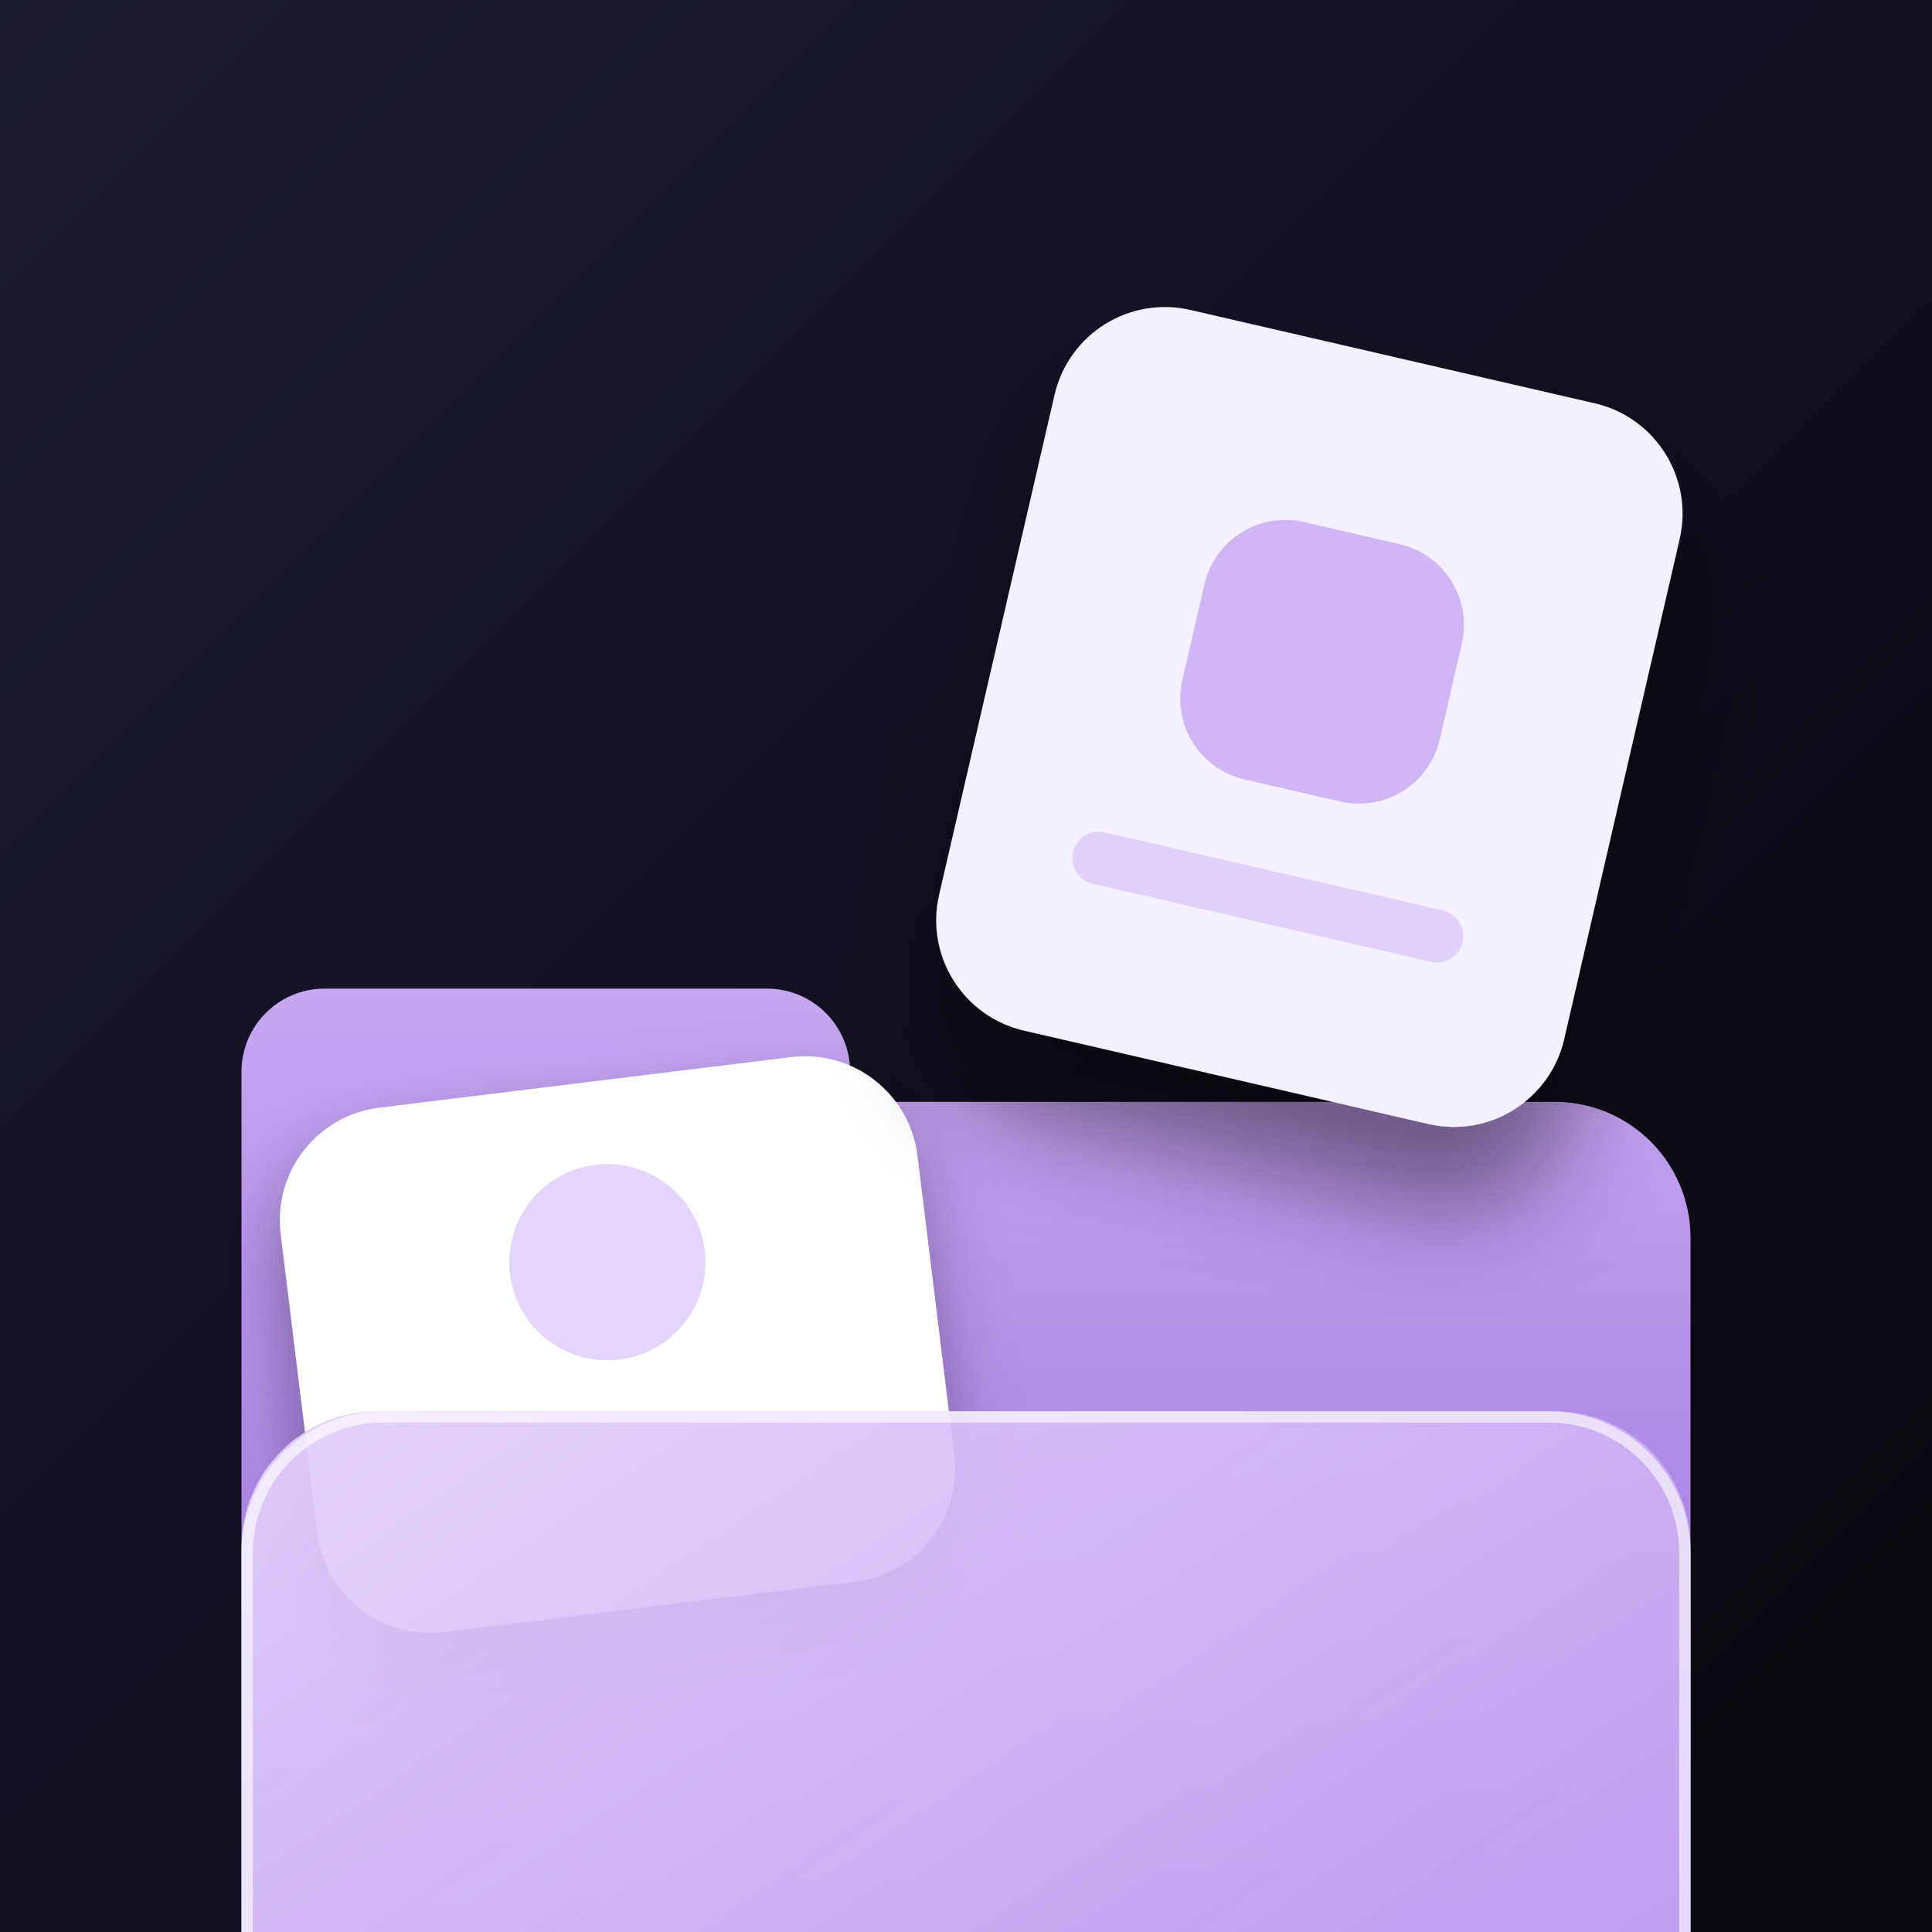
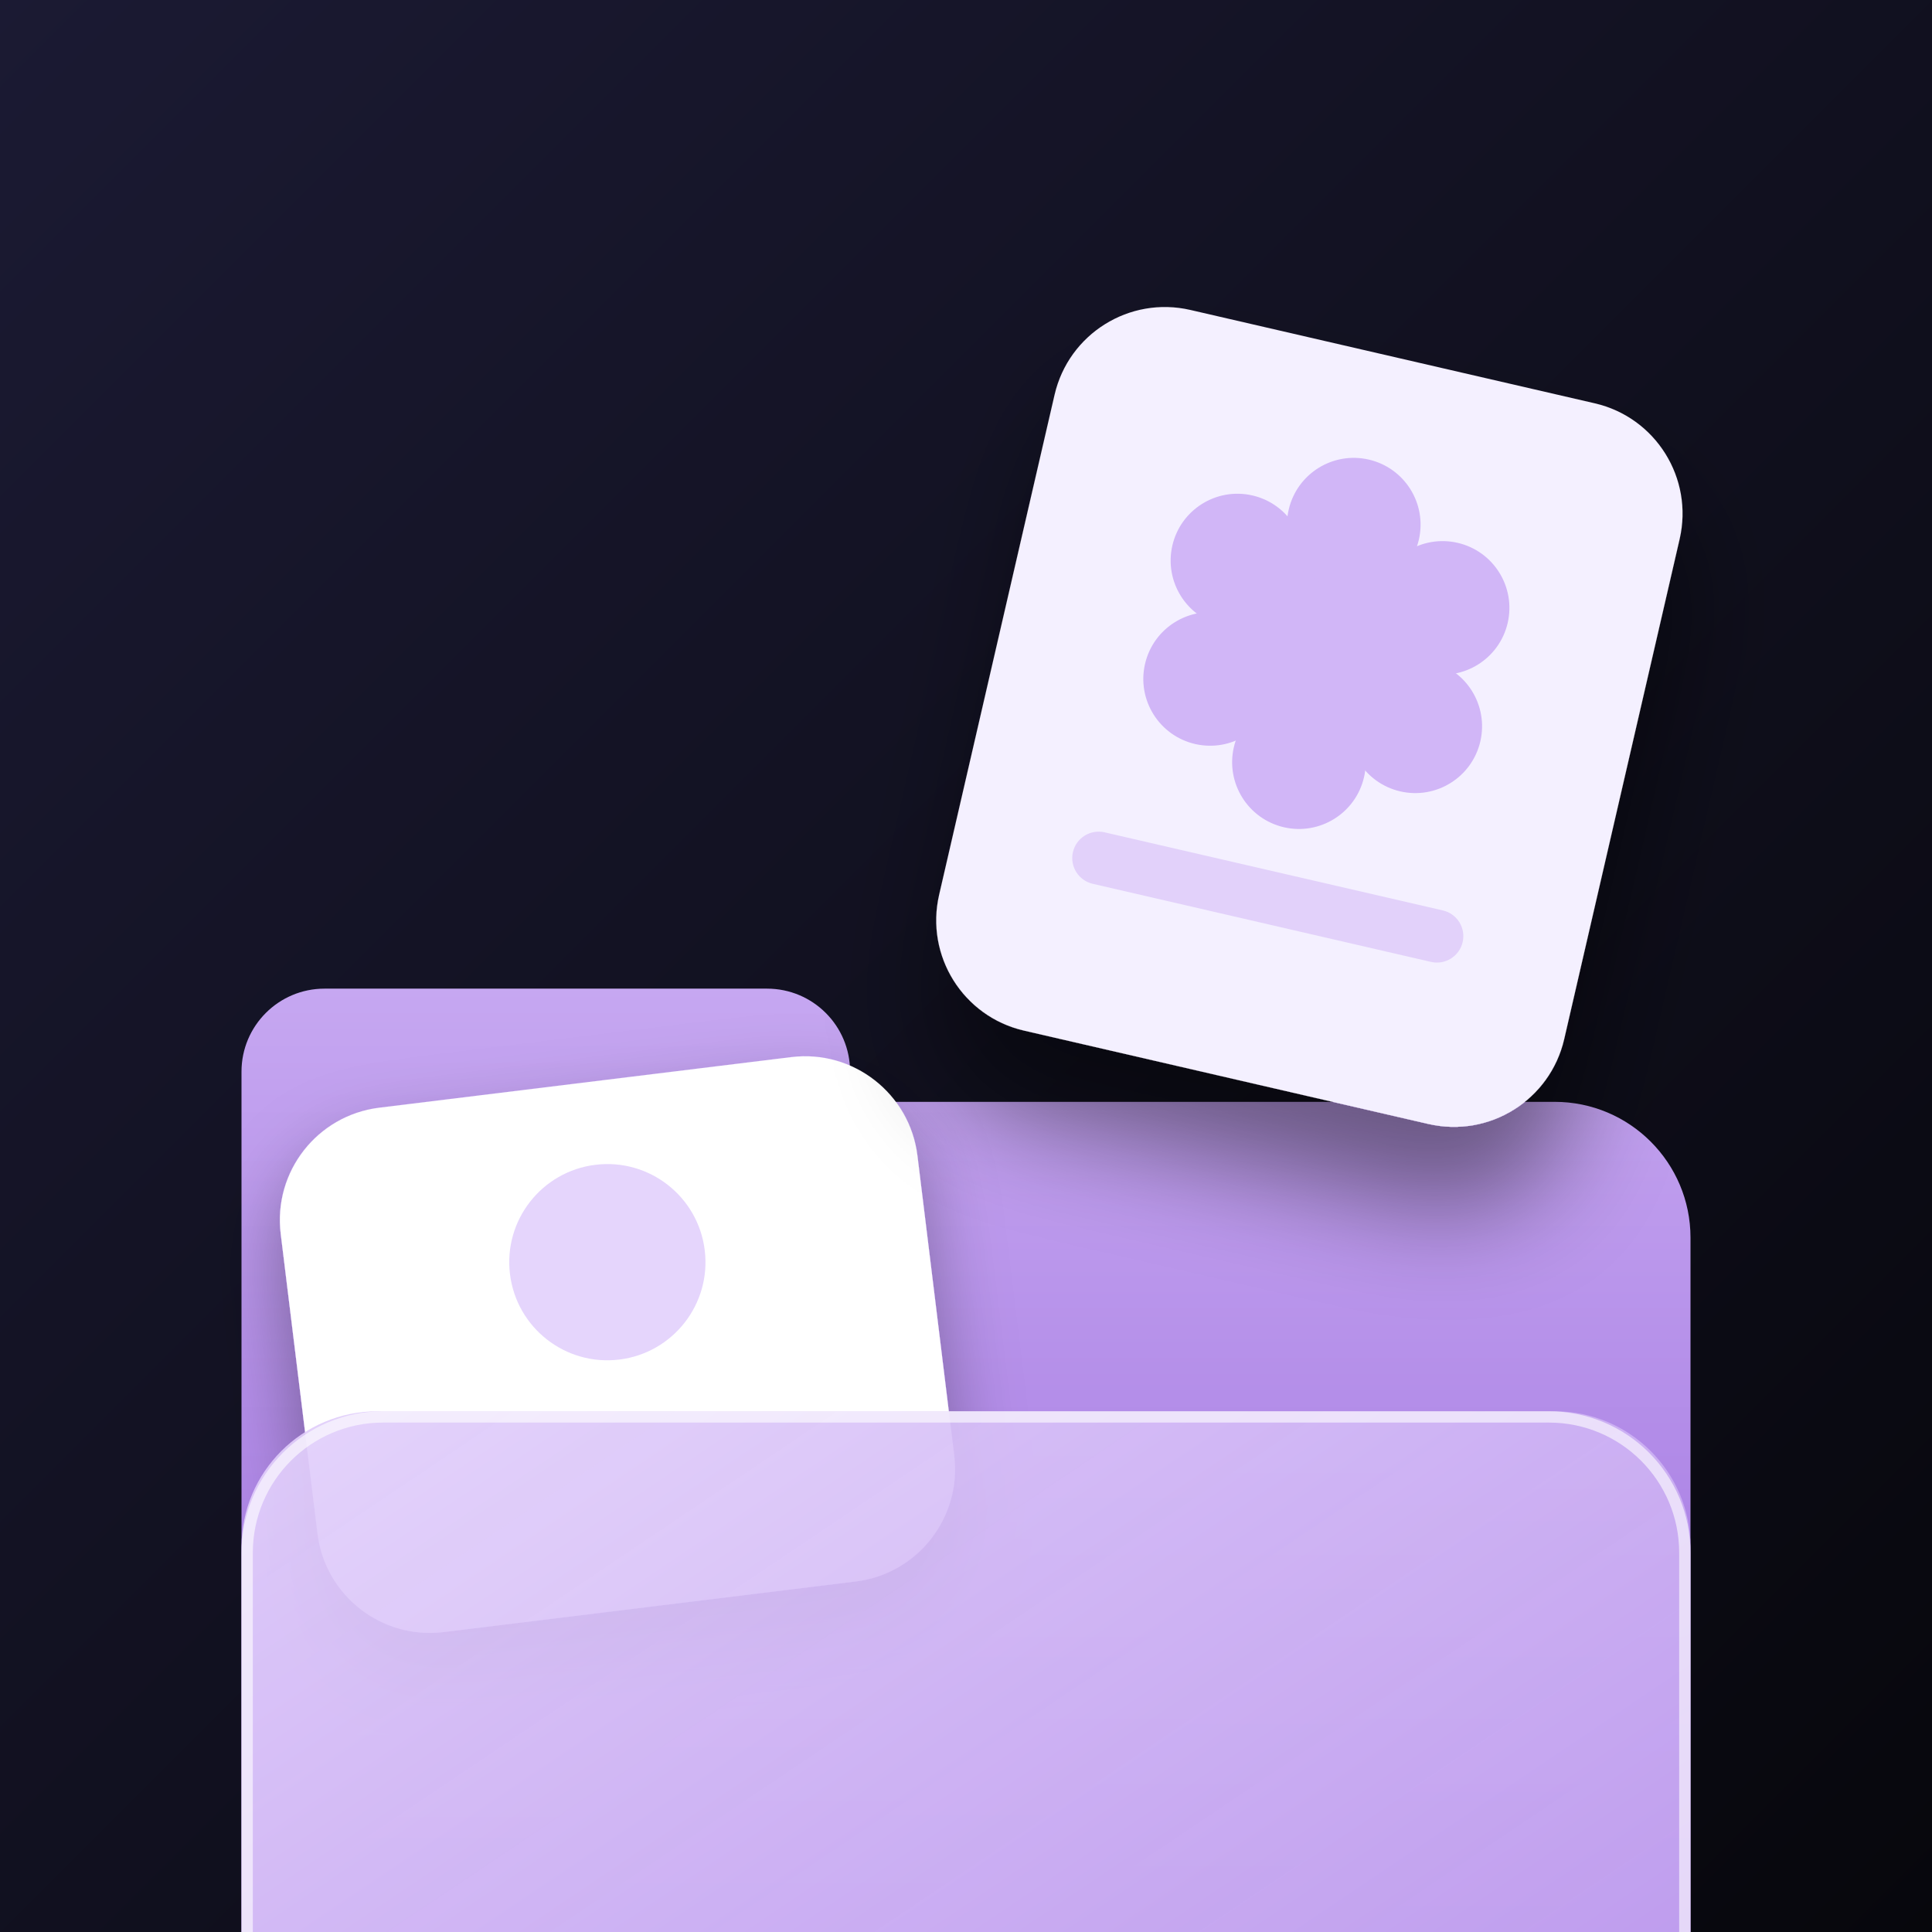
<svg xmlns="http://www.w3.org/2000/svg" viewBox="0 0 512 512">
  <defs>
    <linearGradient id="bg" x1="0" y1="0" x2="1" y2="1">
      <stop offset="0" stop-color="#1b1a33" />
      <stop offset="1" stop-color="#07070c" />
    </linearGradient>
    <linearGradient id="back" x1="0" y1="262" x2="0" y2="562" gradientUnits="userSpaceOnUse">
      <stop offset="0" stop-color="#c6a7f1" />
      <stop offset="1" stop-color="#9462da" />
    </linearGradient>
    <linearGradient id="front" x1="0" y1="0" x2="1" y2="1">
      <stop offset="0" stop-color="#e2d0fb" stop-opacity="0.93" />
      <stop offset="1" stop-color="#bb97ed" stop-opacity="0.86" />
    </linearGradient>
    <filter id="shadow" x="-20%" y="-20%" width="140%" height="150%">
      <feDropShadow dx="0" dy="10" stdDeviation="10" flood-color="#000" flood-opacity="0.35" />
    </filter>
    <filter id="lift" x="-30%" y="-30%" width="160%" height="170%">
      <feDropShadow dx="0" dy="22" stdDeviation="14" flood-color="#000" flood-opacity="0.45" />
    </filter>
  </defs>
  <rect width="512" height="512" fill="url(#bg)" />
  <path d="M64 620 V284 A22 22 0 0 1 86 262 H203.28 A22 22 0 0 1 225.28 284 V292 H412 A36 36 0 0 1 448 328 V620 Z" fill="url(#back)" />
  <g filter="url(#shadow)">
    <g transform="rotate(-7 169 400)">
      <rect x="84" y="286" width="170" height="140" rx="30" fill="#ffffff" />
      <circle cx="169" cy="334" r="26" fill="#e5d5fc" />
    </g>
  </g>
  <g filter="url(#lift)">
    <g transform="rotate(13 347 190)">
      <rect x="262" y="92" width="170" height="196" rx="30" fill="#f4f0ff" />
-       <rect x="312" y="140" width="70" height="70" rx="22" fill="#d1b6f7" />
+       <g fill="#d1b6f7">
+         <circle cx="347" cy="170" r="28.4" />
+         <circle cx="347.0" cy="137.7" r="17.7" />
+         <circle cx="319.1" cy="153.9" r="17.7" />
+         <circle cx="319.1" cy="186.1" r="17.7" />
+         <circle cx="347.0" cy="202.3" r="17.7" />
+         <circle cx="374.9" cy="186.1" r="17.7" />
+         <circle cx="374.9" cy="153.9" r="17.7" />
+       </g>
      <rect x="294" y="232" width="106" height="14" rx="7" fill="#e2d1fa" />
    </g>
  </g>
  <rect x="64" y="374" width="384" height="260" rx="36" fill="url(#front)" />
  <rect x="65.5" y="375.5" width="381" height="260" rx="36" fill="none" stroke="#ffffff" stroke-opacity="0.6" stroke-width="3" />
</svg>
